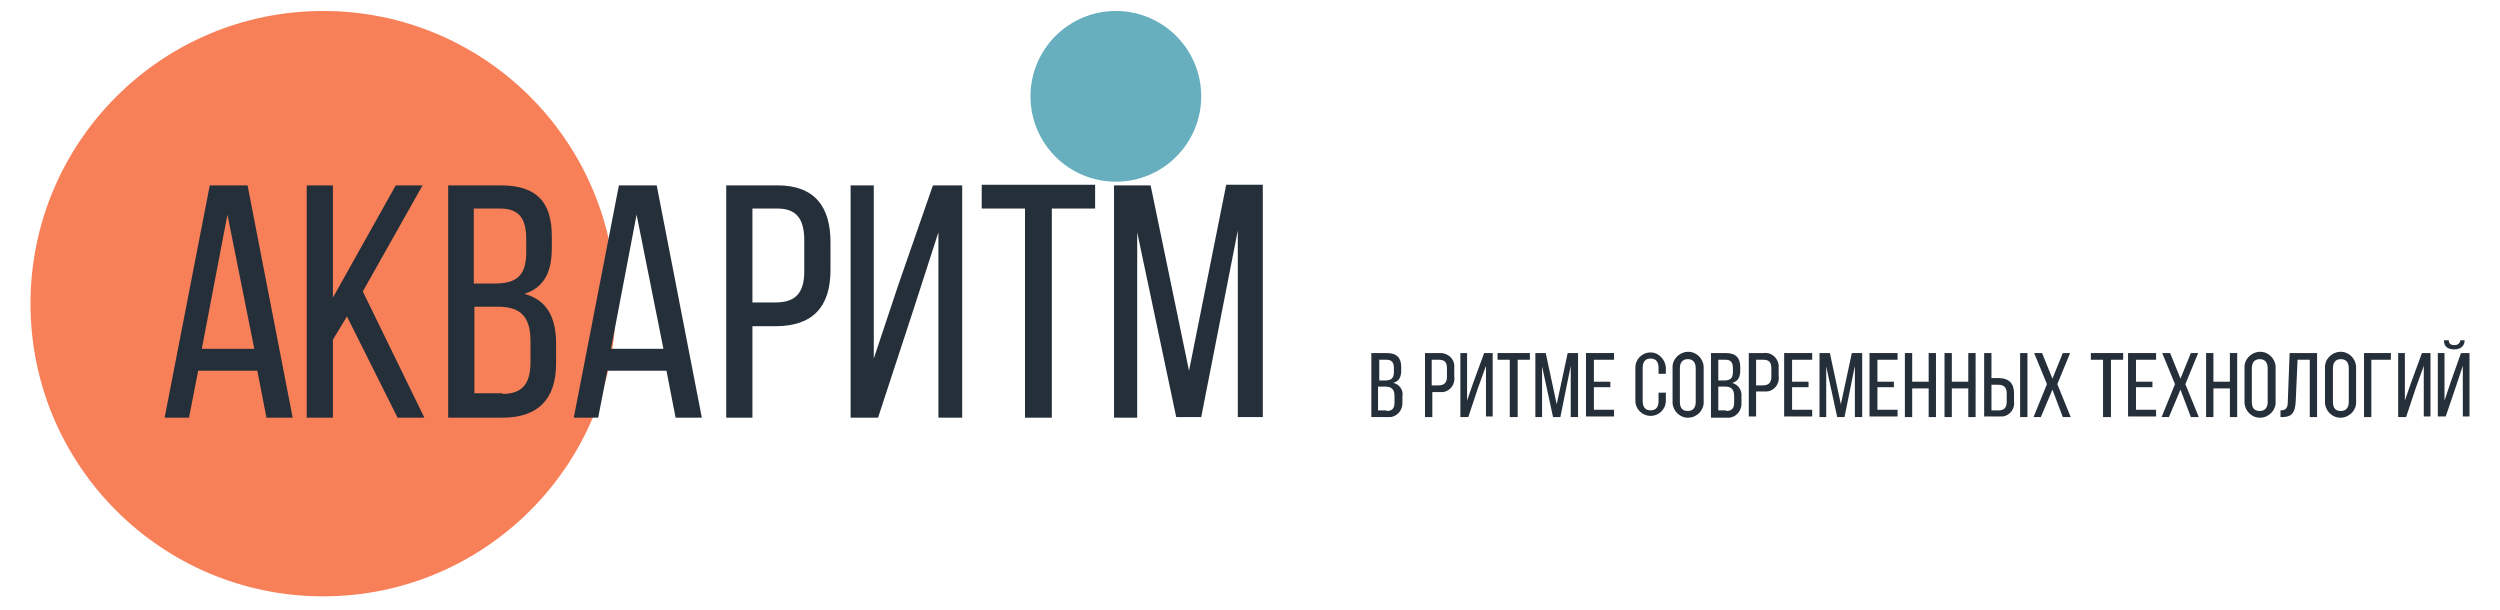
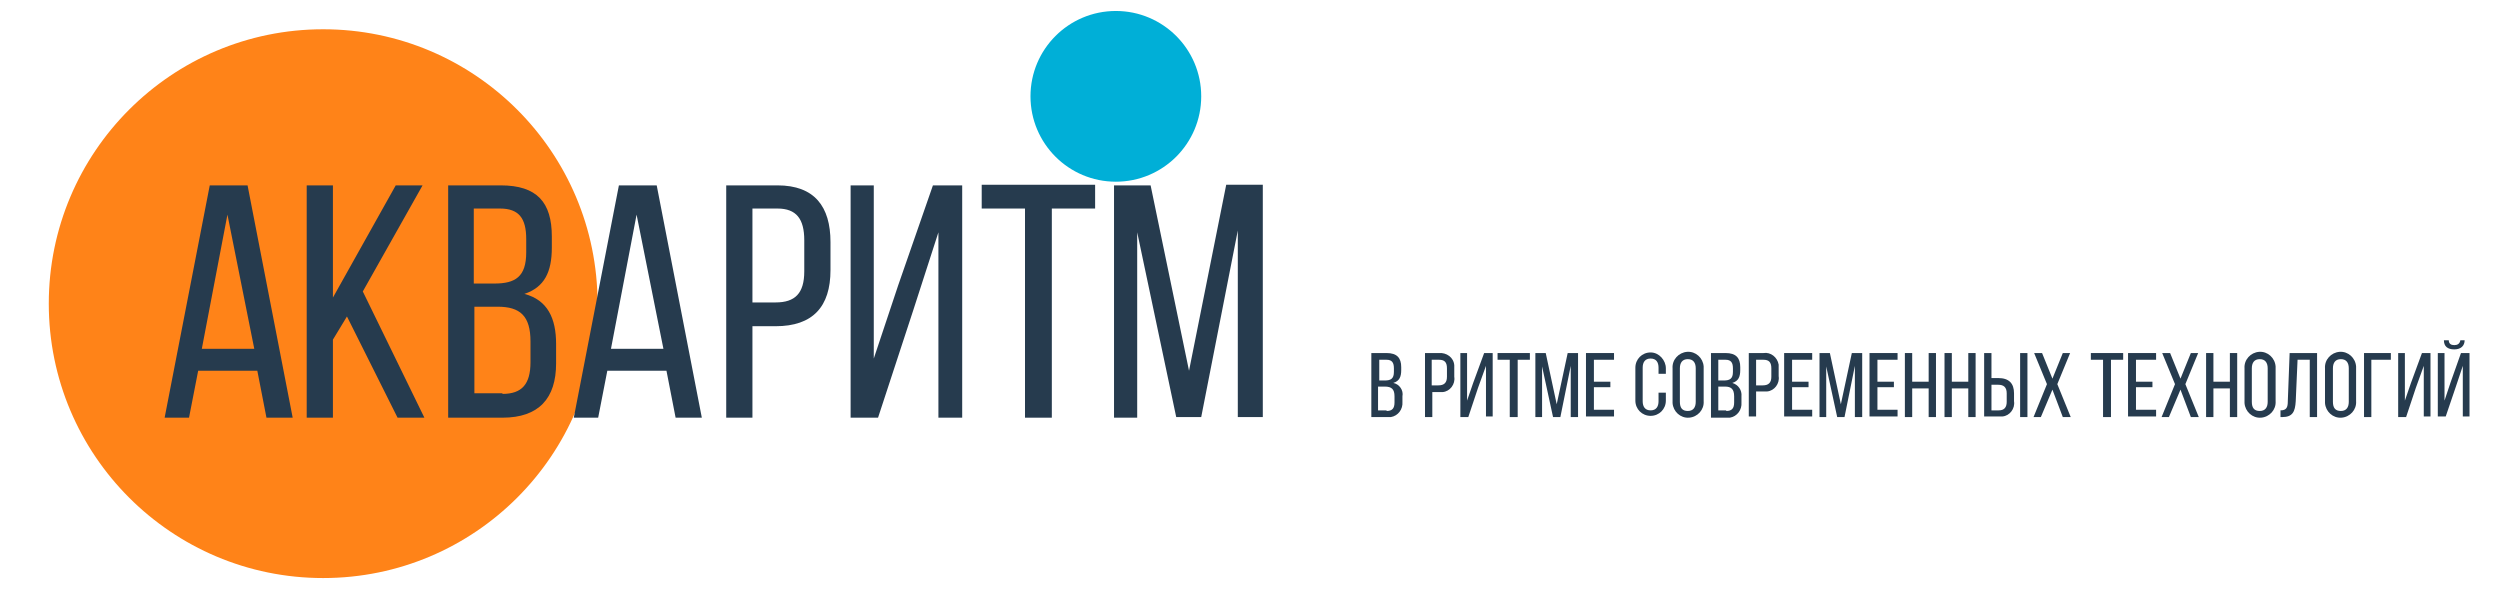
<svg xmlns="http://www.w3.org/2000/svg" version="1.1" id="Layer_1" x="0px" y="0px" viewBox="0 0 410 100" style="enable-background:new 0 0 410 100;" xml:space="preserve">
  <style type="text/css">
- 	.st0{fill:#67AFBE;}
- 	.st1{fill:#F88058;}
- 	.st2{fill:#252F3A;}
+ 	.st0{fill:#00AFD7;}
+ 	.st1{fill:#ff8318;}
+ 	.st2{fill:#263b4e;}
</style>
  <ellipse class="st0" cx="183" cy="15.8" rx="14" ry="14" />
-   <ellipse class="st1" cx="53" cy="49.8" rx="48" ry="48" />
+   <ellipse class="st1" cx="53" cy="49.8" rx="45" ry="45" />
  <path class="st2" d="M32.5,60.8L31,68.5h-4l7.4-38.1h6.2l7.4,38.1h-4.3l-1.5-7.7L32.5,60.8z M33.1,57.2h8.6l-4.4-22L33.1,57.2z" />
  <path class="st2" d="M56.9,51.9l-2.3,3.8v12.8h-4.3V30.4h4.3v18.4l10.3-18.4h4.4l-9.8,17.4l10.1,20.7h-4.4L56.9,51.9z" />
  <path class="st2" d="M82.1,30.4c6,0,8.4,2.8,8.4,8.4v1.8c0,4-1.2,6.5-4.5,7.6c3.8,1,5.2,4,5.2,8.2v3.2c0,5.7-2.8,8.9-8.8,8.9h-8.9  V30.4H82.1z M81.1,46.5c3.4,0,5.2-1.1,5.2-5.1v-2.2c0-3.4-1.2-5-4.3-5h-4.3v12.3H81.1z M82.4,64.6c3.2,0,4.6-1.6,4.6-5.2v-3.4  c0-4.2-1.7-5.7-5.4-5.7h-3.8v14.2H82.4z" />
  <path class="st2" d="M99.6,60.8l-1.5,7.7h-4l7.4-38.1h6.2l7.4,38.1h-4.3l-1.5-7.7L99.6,60.8z M100.2,57.2h8.6l-4.4-22L100.2,57.2z" />
  <path class="st2" d="M227.4,57.9c1.7,0,2.4,0.8,2.4,2.3v0.5c0,1.1-0.3,1.8-1.3,2.1c1,0.2,1.7,1.2,1.5,2.2v0.9  c0.1,1.2-0.7,2.3-1.9,2.5c-0.2,0-0.4,0-0.6,0h-2.6V57.9H227.4z M227.1,62.4c1,0,1.5-0.3,1.5-1.4v-0.6c0-0.9-0.3-1.4-1.2-1.4h-1.2  v3.4H227.1z M227.4,67.4c0.9,0,1.3-0.4,1.3-1.4V65c0-1.2-0.5-1.6-1.6-1.6h-1.1v3.9H227.4z" />
  <path class="st2" d="M236,57.9c1.2-0.1,2.4,0.7,2.5,2c0,0.2,0,0.4,0,0.6v1.3c0.2,1.2-0.7,2.4-1.9,2.5c-0.2,0-0.4,0-0.6,0h-1.1v4.1  h-1.2V57.9H236z M235.9,63.2c0.9,0,1.4-0.4,1.4-1.4v-1.4c0-1-0.4-1.4-1.3-1.4h-1.2v4.2H235.9z" />
  <path class="st2" d="M242.4,63.6l-1.6,4.8h-1.3V57.9h1.1v7.8l1-2.9l1.8-4.9h1.4v10.4h-1.1v-8.3L242.4,63.6z" />
  <path class="st2" d="M247.6,68.4V59h-2v-1.1h5.3V59h-2v9.4H247.6z" />
  <path class="st2" d="M255.9,68.4h-1.2l-1.8-8.3v8.3h-1.1V57.9h1.7l1.8,8.4l1.8-8.4h1.7v10.5h-1.2V60L255.9,68.4z" />
  <path class="st2" d="M264.1,62.5v1h-2.7v3.7h3.3v1.1h-4.6V57.9h4.6V59h-3.3v3.6H264.1z" />
  <path class="st2" d="M273.2,60.4v0.9h-1.2v-1c0-0.9-0.4-1.5-1.3-1.5s-1.3,0.6-1.3,1.5v5.5c0,0.9,0.4,1.5,1.3,1.5s1.3-0.6,1.3-1.5  v-1.4h1.2v1.3c0,1.4-1.1,2.5-2.5,2.5s-2.5-1.1-2.5-2.5v-5.4c0-1.4,1.1-2.5,2.5-2.5S273.2,59.1,273.2,60.4z" />
  <path class="st2" d="M274.3,60.4c-0.1-1.4,1-2.6,2.4-2.7c1.4-0.1,2.6,1,2.7,2.4c0,0.1,0,0.2,0,0.3v5.4c0.1,1.4-1,2.6-2.4,2.7  c-1.4,0.1-2.6-1-2.7-2.4c0-0.1,0-0.2,0-0.3V60.4z M275.5,65.9c0,1,0.4,1.5,1.3,1.5s1.3-0.6,1.3-1.5v-5.5c0-0.9-0.4-1.5-1.3-1.5  s-1.3,0.6-1.3,1.5V65.9z" />
  <path class="st2" d="M283,57.9c1.7,0,2.4,0.8,2.4,2.3v0.5c0,1.1-0.3,1.8-1.3,2.1c1,0.3,1.6,1.2,1.5,2.2V66c0.1,1.2-0.7,2.3-1.9,2.5  c-0.2,0-0.4,0-0.6,0h-2.5V57.9H283z M282.7,62.4c1,0,1.5-0.3,1.5-1.4v-0.6c0-0.9-0.3-1.4-1.2-1.4h-1.2v3.4H282.7z M283.1,67.4  c0.9,0,1.3-0.4,1.3-1.4V65c0-1.2-0.5-1.6-1.5-1.6h-1.1v3.9H283.1z" />
  <path class="st2" d="M289.2,57.9c1.2-0.2,2.3,0.7,2.5,1.9c0,0.2,0,0.4,0,0.6v1.3c0.2,1.2-0.7,2.4-1.9,2.5c-0.2,0-0.4,0-0.7,0H288  v4.1h-1.2V57.9H289.2z M289.1,63.2c0.9,0,1.4-0.4,1.4-1.4v-1.4c0-1-0.4-1.4-1.3-1.4H288v4.2H289.1z" />
  <path class="st2" d="M296.6,62.5v1h-2.7v3.7h3.3v1.1h-4.6V57.9h4.6V59h-3.3v3.6H296.6z" />
  <path class="st2" d="M302.5,68.4h-1.2l-1.8-8.3v8.3h-1.1V57.9h1.7l1.8,8.4l1.8-8.4h1.7v10.5h-1.2V60L302.5,68.4z" />
  <path class="st2" d="M310.6,62.5v1h-2.7v3.7h3.3v1.1h-4.6V57.9h4.6V59h-3.3v3.6H310.6z" />
  <path class="st2" d="M313.6,63.7v4.7h-1.2V57.9h1.2v4.7h2.7v-4.7h1.2v10.5h-1.2v-4.7L313.6,63.7z" />
  <path class="st2" d="M320.1,63.7v4.7h-1.2V57.9h1.2v4.7h2.7v-4.7h1.2v10.5h-1.2v-4.7L320.1,63.7z" />
  <path class="st2" d="M327.7,62c1.8,0,2.6,0.9,2.6,2.5v1.3c0.2,1.2-0.7,2.4-1.9,2.5c-0.2,0-0.4,0-0.6,0h-2.4V57.9h1.2V62H327.7z   M327.8,67.3c0.9,0,1.3-0.5,1.3-1.4v-1.4c0-1-0.5-1.4-1.4-1.4h-1.1v4.2L327.8,67.3z M332.5,57.9v10.5h-1.2V57.9L332.5,57.9z" />
  <path class="st2" d="M336.6,63.9l-1.9,4.5h-1.2l2.2-5.4l-2.1-5.1h1.3l1.7,4.2l1.7-4.2h1.2l-2.1,5.1l2.2,5.4h-1.3L336.6,63.9z" />
  <path class="st2" d="M344.9,68.4V59h-2v-1.1h5.3V59h-2v9.4H344.9z" />
  <path class="st2" d="M353,62.5v1h-2.7v3.7h3.3v1.1h-4.6V57.9h4.6V59h-3.3v3.6H353z" />
  <path class="st2" d="M357.6,63.9l-1.9,4.5h-1.2l2.2-5.4l-2.1-5.1h1.3l1.7,4.2l1.7-4.2h1.2l-2.1,5.1l2.2,5.4h-1.3L357.6,63.9z" />
  <path class="st2" d="M363,63.7v4.7h-1.2V57.9h1.2v4.7h2.7v-4.7h1.2v10.5h-1.2v-4.7L363,63.7z" />
  <path class="st2" d="M368.1,60.4c-0.1-1.4,1-2.6,2.4-2.7c1.4-0.1,2.6,1,2.7,2.4c0,0.1,0,0.2,0,0.3v5.4c0.1,1.4-1,2.6-2.4,2.7  c-1.4,0.1-2.6-1-2.7-2.4c0-0.1,0-0.2,0-0.3V60.4z M369.3,65.9c0,1,0.4,1.5,1.3,1.5s1.3-0.6,1.3-1.5v-5.5c0-0.9-0.4-1.5-1.3-1.5  s-1.3,0.6-1.3,1.5V65.9z" />
  <path class="st2" d="M376.8,59l-0.3,6.8c-0.1,1.7-0.5,2.6-2.2,2.6H374v-1.1c1,0,1.2-0.5,1.2-1.5l0.3-7.9h4.5v10.5h-1.2V59H376.8z" />
  <path class="st2" d="M381.3,60.4c-0.1-1.4,1-2.6,2.4-2.7c1.4-0.1,2.6,1,2.7,2.4c0,0.1,0,0.2,0,0.3v5.4c0.1,1.4-1,2.6-2.4,2.7  c-1.4,0.1-2.6-1-2.7-2.4c0-0.1,0-0.2,0-0.3V60.4z M382.6,65.9c0,1,0.4,1.5,1.3,1.5s1.3-0.6,1.3-1.5v-5.5c0-0.9-0.4-1.5-1.3-1.5  s-1.3,0.6-1.3,1.5V65.9z" />
  <path class="st2" d="M388.9,59v9.4h-1.2V57.9h4.4V59H388.9z" />
  <path class="st2" d="M396.2,63.6l-1.6,4.8h-1.3V57.9h1.1v7.8l1-2.9l1.8-4.9h1.4v10.4h-1.1v-8.3L396.2,63.6z" />
  <path class="st2" d="M402.8,63.3l-1.7,5h-1.3V57.9h1.1v7.8l1-3l1.7-4.8h1.4v10.4h-1.1v-8.3L402.8,63.3z M404.2,55.8  c0,0.9-0.6,1.5-1.7,1.5s-1.7-0.5-1.7-1.5h0.8c0,0.6,0.4,0.8,0.9,0.8s0.9-0.2,1-0.8H404.2z" />
  <path class="st2" d="M127.5,30.4c6.1,0,8.7,3.5,8.7,9.3v4.6c0,6-2.9,9.2-9,9.2h-3.8v15h-4.3V30.4H127.5z M127.2,49.6  c3.2,0,4.7-1.5,4.7-5.1v-5.1c0-3.5-1.3-5.2-4.4-5.2h-4.1v15.4H127.2z" />
  <path class="st2" d="M149.8,50.8L144,68.5h-4.5V30.4h3.8v28.4l4-12l5.7-16.4h4.8v38.1h-3.9V38.1L149.8,50.8z" />
  <path class="st2" d="M168.1,68.5V34.2h-7.1v-3.9h18.6v3.9h-7.1v34.3H168.1z" />
  <path class="st2" d="M197,68.4h-4.1l-6.4-30.3v30.4h-3.8V30.4h6l6.3,30.4l6.1-30.5h6v38.1h-4.1V37.8L197,68.4z" />
</svg>
